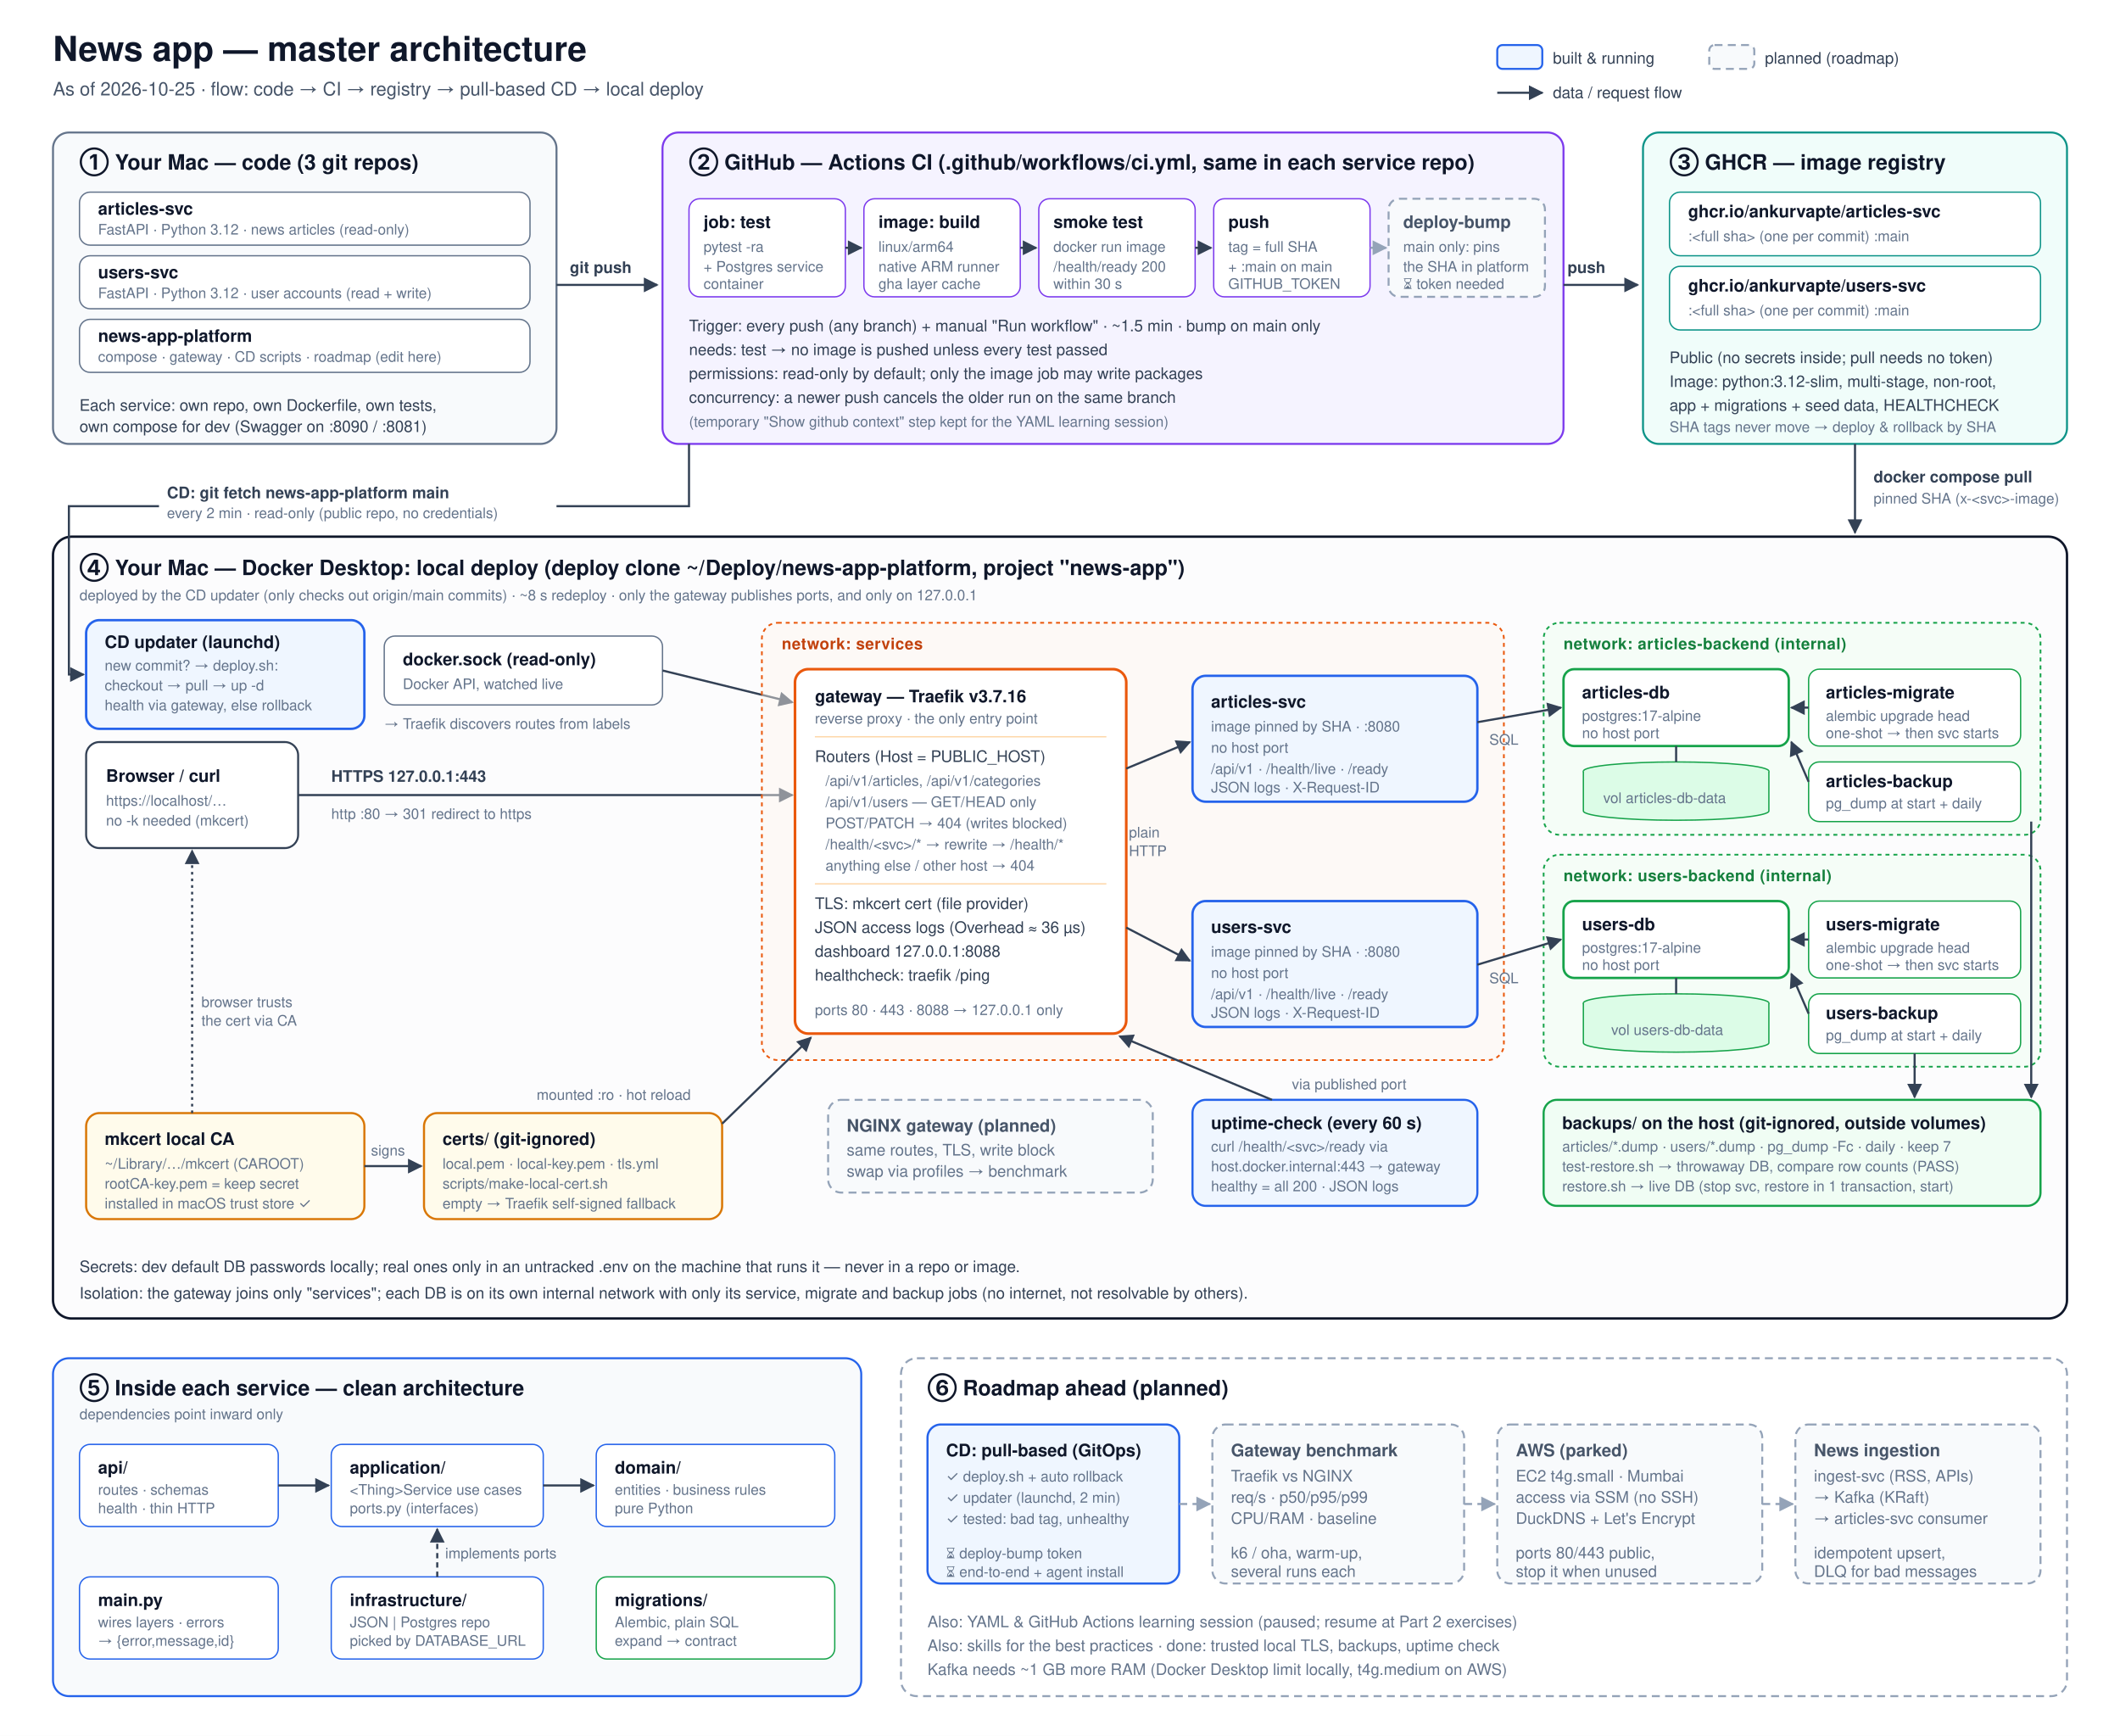
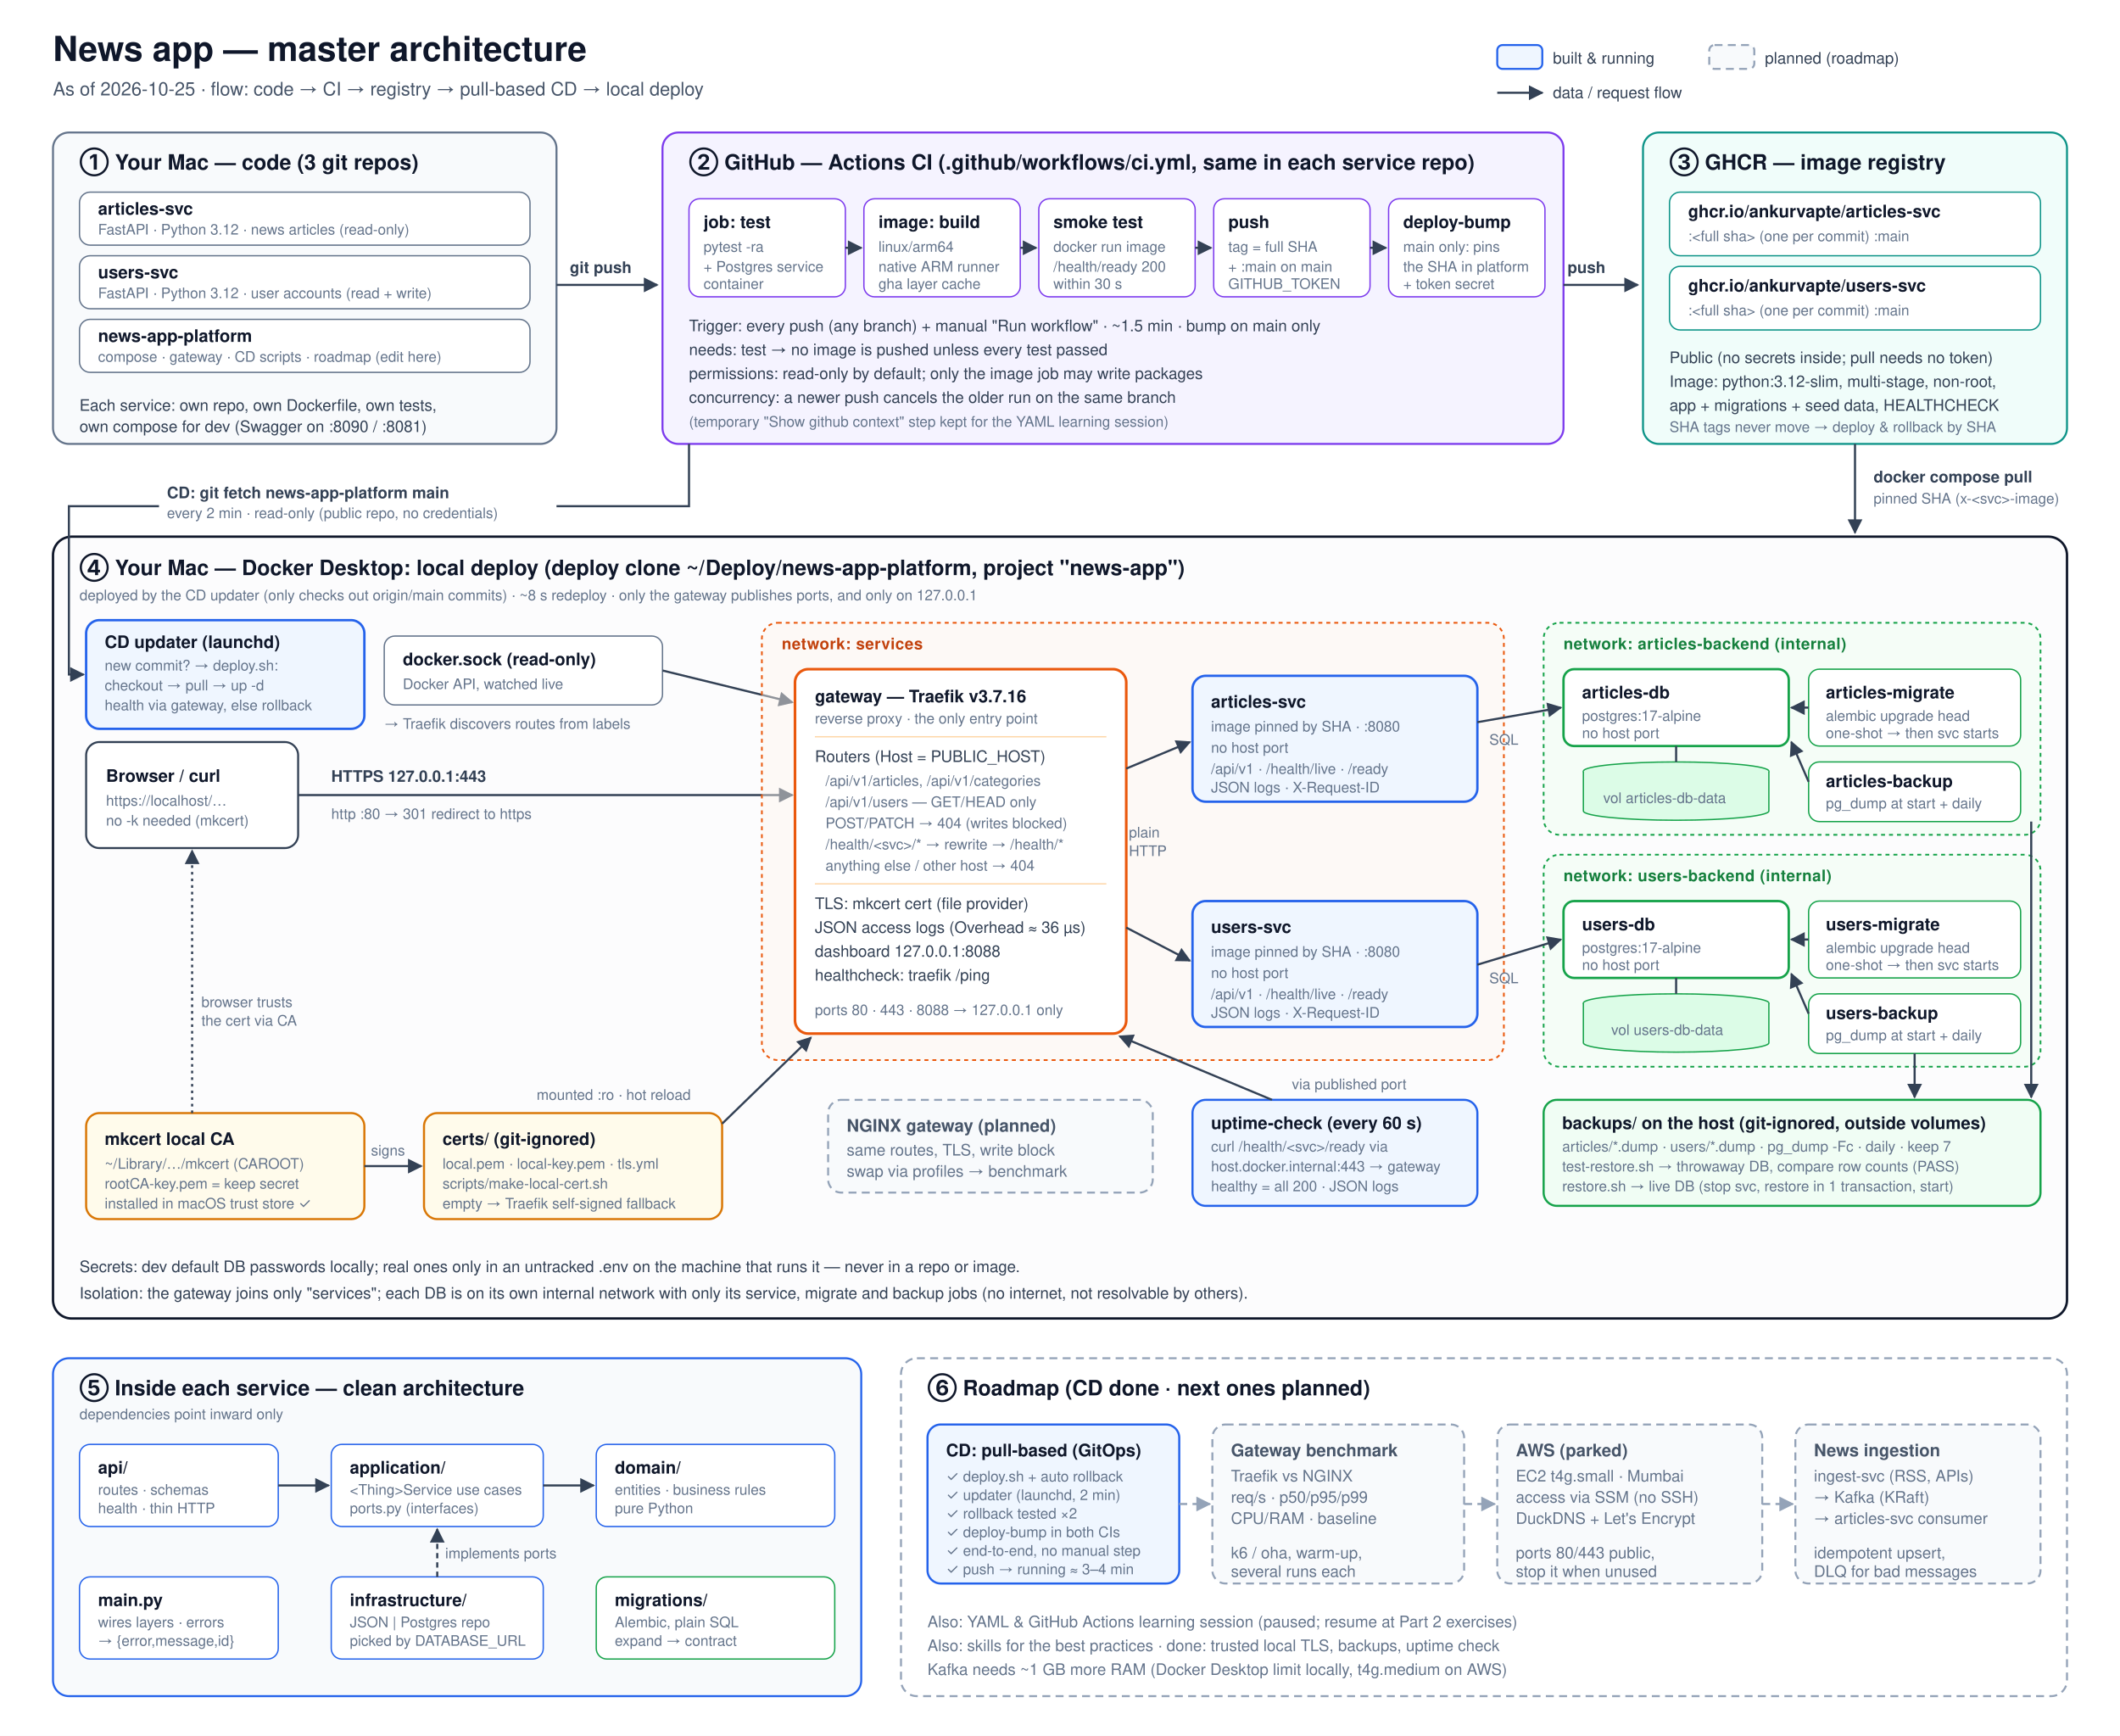
<svg xmlns="http://www.w3.org/2000/svg" viewBox="0 0 1600 1310" width="1600" height="1310" font-family="-apple-system, BlinkMacSystemFont, 'Segoe UI', Helvetica, Arial, sans-serif">
  <defs>
    <marker id="arrow" viewBox="0 0 10 10" refX="9" refY="5" markerWidth="7" markerHeight="7" orient="auto-start-reverse">
      <path d="M0,0 L10,5 L0,10 z" fill="#334155" />
    </marker>
    <marker id="arrow-gray" viewBox="0 0 10 10" refX="9" refY="5" markerWidth="7" markerHeight="7" orient="auto-start-reverse">
      <path d="M0,0 L10,5 L0,10 z" fill="#94a3b8" />
    </marker>
    <style>
      .title { font-size: 26px; font-weight: 700; fill: #0f172a; }
      .subtitle { font-size: 14px; fill: #475569; }
      .h { font-size: 16px; font-weight: 700; fill: #0f172a; }
      .b { font-size: 13px; font-weight: 600; fill: #0f172a; }
      .t { font-size: 12px; fill: #334155; }
      .s { font-size: 11px; fill: #64748b; }
      .lbl { font-size: 12px; font-weight: 600; fill: #334155; }
      .zone-lbl { font-size: 12px; font-weight: 700; letter-spacing: .3px; }
      .line { stroke: #334155; stroke-width: 1.6; fill: none; }
      .line-planned { stroke: #94a3b8; stroke-width: 1.6; fill: none; stroke-dasharray: 6 4; }
      .planned { fill: #f8fafc; stroke: #94a3b8; stroke-width: 1.5; stroke-dasharray: 6 4; }
      .planned-t { font-size: 12px; fill: #64748b; }
      .planned-b { font-size: 13px; font-weight: 600; fill: #475569; }
    </style>
  </defs>
  <rect width="1600" height="1310" fill="#ffffff" />
  <text x="40" y="46" class="title">News app — master architecture</text>
  <text x="40" y="72" class="subtitle">As of 2026-10-25 · flow: code → CI → registry → pull-based CD → local deploy</text>
  <rect x="1130" y="34" width="34" height="18" rx="4" fill="#eff6ff" stroke="#2563eb" stroke-width="1.5" />
  <text x="1172" y="48" class="t">built &amp; running</text>
  <rect x="1290" y="34" width="34" height="18" rx="4" class="planned" />
  <text x="1332" y="48" class="t">planned (roadmap)</text>
  <line x1="1130" y1="70" x2="1164" y2="70" class="line" marker-end="url(#arrow)" />
  <text x="1172" y="74" class="t">data / request flow</text>
  <rect x="40" y="100" width="380" height="235" rx="12" fill="#f8fafc" stroke="#64748b" stroke-width="1.5" />
  <text x="60" y="128" class="h">① Your Mac — code (3 git repos)</text>
  <rect x="60" y="145" width="340" height="40" rx="8" fill="#ffffff" stroke="#64748b" />
  <text x="74" y="162" class="b">articles-svc</text>
  <text x="74" y="177" class="s">FastAPI · Python 3.12 · news articles (read-only)</text>
  <rect x="60" y="193" width="340" height="40" rx="8" fill="#ffffff" stroke="#64748b" />
  <text x="74" y="210" class="b">users-svc</text>
  <text x="74" y="225" class="s">FastAPI · Python 3.12 · user accounts (read + write)</text>
  <rect x="60" y="241" width="340" height="40" rx="8" fill="#ffffff" stroke="#64748b" />
  <text x="74" y="258" class="b">news-app-platform</text>
  <text x="74" y="273" class="s">compose · gateway · CD scripts · roadmap (edit here)</text>
  <text x="60" y="310" class="t">Each service: own repo, own Dockerfile, own tests,</text>
  <text x="60" y="326" class="t">own compose for dev (Swagger on :8090 / :8081)</text>
  <line x1="420" y1="215" x2="496" y2="215" class="line" marker-end="url(#arrow)" />
  <text x="430" y="206" class="lbl">git push</text>
  <rect x="500" y="100" width="680" height="235" rx="12" fill="#f5f3ff" stroke="#7c3aed" stroke-width="1.5" />
  <text x="520" y="128" class="h">② GitHub — Actions CI  (.github/workflows/ci.yml, same in each service repo)</text>
  <g>
    <rect x="520" y="150" width="118" height="74" rx="8" fill="#ffffff" stroke="#7c3aed" />
    <text x="531" y="172" class="b">job: test</text>
    <text x="531" y="190" class="s">pytest -ra</text>
    <text x="531" y="205" class="s">+ Postgres service</text>
    <text x="531" y="218" class="s">container</text>
    <rect x="652" y="150" width="118" height="74" rx="8" fill="#ffffff" stroke="#7c3aed" />
    <text x="663" y="172" class="b">image: build</text>
    <text x="663" y="190" class="s">linux/arm64</text>
    <text x="663" y="205" class="s">native ARM runner</text>
    <text x="663" y="218" class="s">gha layer cache</text>
    <rect x="784" y="150" width="118" height="74" rx="8" fill="#ffffff" stroke="#7c3aed" />
    <text x="795" y="172" class="b">smoke test</text>
    <text x="795" y="190" class="s">docker run image</text>
    <text x="795" y="205" class="s">/health/ready 200</text>
    <text x="795" y="218" class="s">within 30 s</text>
    <rect x="916" y="150" width="118" height="74" rx="8" fill="#ffffff" stroke="#7c3aed" />
    <text x="927" y="172" class="b">push</text>
    <text x="927" y="190" class="s">tag = full SHA</text>
    <text x="927" y="205" class="s">+ :main on main</text>
    <text x="927" y="218" class="s">GITHUB_TOKEN</text>
-     <rect x="1048" y="150" width="118" height="74" rx="8" class="planned" />
-     <text x="1059" y="172" class="planned-b">deploy-bump</text>
+     <rect x="1048" y="150" width="118" height="74" rx="8" fill="#ffffff" stroke="#7c3aed" />
+     <text x="1059" y="172" class="b">deploy-bump</text>
    <text x="1059" y="190" class="s">main only: pins</text>
    <text x="1059" y="205" class="s">the SHA in platform</text>
-     <text x="1059" y="218" class="s">⏳ token needed</text>
+     <text x="1059" y="218" class="s">+ token secret</text>
  </g>
  <line x1="638" y1="187" x2="650" y2="187" class="line" marker-end="url(#arrow)" />
  <line x1="770" y1="187" x2="782" y2="187" class="line" marker-end="url(#arrow)" />
  <line x1="902" y1="187" x2="914" y2="187" class="line" marker-end="url(#arrow)" />
-   <line x1="1034" y1="187" x2="1046" y2="187" class="line-planned" marker-end="url(#arrow-gray)" />
+   <line x1="1034" y1="187" x2="1046" y2="187" class="line" marker-end="url(#arrow)" />
  <text x="520" y="250" class="t">Trigger: every push (any branch) + manual "Run workflow" · ~1.5 min · bump on main only</text>
  <text x="520" y="268" class="t">needs: test → no image is pushed unless every test passed</text>
  <text x="520" y="286" class="t">permissions: read-only by default; only the image job may write packages</text>
  <text x="520" y="304" class="t">concurrency: a newer push cancels the older run on the same branch</text>
  <text x="520" y="322" class="s">(temporary "Show github context" step kept for the YAML learning session)</text>
  <line x1="1180" y1="215" x2="1236" y2="215" class="line" marker-end="url(#arrow)" />
  <text x="1183" y="206" class="lbl">push</text>
  <rect x="1240" y="100" width="320" height="235" rx="12" fill="#f0fdfa" stroke="#0d9488" stroke-width="1.5" />
  <text x="1260" y="128" class="h">③ GHCR — image registry</text>
  <rect x="1260" y="145" width="280" height="48" rx="8" fill="#ffffff" stroke="#0d9488" />
  <text x="1274" y="164" class="b">ghcr.io/ankurvapte/articles-svc</text>
  <text x="1274" y="182" class="s">:&lt;full sha&gt;  (one per commit)   :main</text>
  <rect x="1260" y="201" width="280" height="48" rx="8" fill="#ffffff" stroke="#0d9488" />
  <text x="1274" y="220" class="b">ghcr.io/ankurvapte/users-svc</text>
  <text x="1274" y="238" class="s">:&lt;full sha&gt;  (one per commit)   :main</text>
  <text x="1260" y="274" class="t">Public (no secrets inside; pull needs no token)</text>
  <text x="1260" y="292" class="t">Image: python:3.12-slim, multi-stage, non-root,</text>
  <text x="1260" y="310" class="t">app + migrations + seed data, HEALTHCHECK</text>
  <text x="1260" y="326" class="s">SHA tags never move → deploy &amp; rollback by SHA</text>
  <line x1="1400" y1="335" x2="1400" y2="402" class="line" marker-end="url(#arrow)" />
  <rect x="1410" y="350" width="150" height="36" rx="6" fill="#ffffff" />
  <text x="1414" y="364" class="lbl">docker compose pull</text>
  <text x="1414" y="380" class="s">pinned SHA (x-&lt;svc&gt;-image)</text>
  <rect x="40" y="405" width="1520" height="590" rx="14" fill="#fcfcfd" stroke="#0f172a" stroke-width="1.8" />
  <text x="60" y="434" class="h">④ Your Mac — Docker Desktop: local deploy  (deploy clone ~/Deploy/news-app-platform, project "news-app")</text>
  <text x="60" y="453" class="s">deployed by the CD updater (only checks out origin/main commits)  ·  ~8 s redeploy  ·  only the gateway publishes ports, and only on 127.0.0.1</text>
  <path d="M520,335 V382 H52 V509 H63" class="line" marker-end="url(#arrow)" />
  <rect x="120" y="362" width="300" height="34" rx="6" fill="#ffffff" />
  <text x="126" y="376" class="lbl">CD: git fetch news-app-platform main</text>
  <text x="126" y="391" class="s">every 2 min · read-only (public repo, no credentials)</text>
  <rect x="65" y="468" width="210" height="82" rx="10" fill="#eff6ff" stroke="#2563eb" stroke-width="1.8" />
  <text x="79" y="489" class="b">CD updater (launchd)</text>
  <text x="79" y="506" class="s">new commit? → deploy.sh:</text>
  <text x="79" y="521" class="s">checkout → pull → up -d</text>
  <text x="79" y="536" class="s">health via gateway, else rollback</text>
  <rect x="65" y="560" width="160" height="80" rx="10" fill="#ffffff" stroke="#334155" stroke-width="1.5" />
  <text x="80" y="590" class="b">Browser / curl</text>
  <text x="80" y="608" class="s">https://localhost/…</text>
  <text x="80" y="623" class="s">no -k needed (mkcert)</text>
  <rect x="290" y="480" width="210" height="52" rx="8" fill="#ffffff" stroke="#64748b" />
  <text x="304" y="502" class="b">docker.sock  (read-only)</text>
  <text x="304" y="520" class="s">Docker API, watched live</text>
  <line x1="500" y1="506" x2="598" y2="530" class="line" marker-end="url(#arrow)" />
  <text x="290" y="550" class="s">→ Traefik discovers routes from labels</text>
  <line x1="225" y1="600" x2="598" y2="600" class="line" marker-end="url(#arrow)" />
  <text x="250" y="590" class="lbl">HTTPS  127.0.0.1:443</text>
  <text x="250" y="618" class="s">http :80 → 301 redirect to https</text>
  <rect x="575" y="470" width="560" height="330" rx="12" fill="#fff7ed" fill-opacity=".45" stroke="#ea580c" stroke-width="1.3" stroke-dasharray="3 3" />
  <text x="590" y="490" class="zone-lbl" fill="#c2410c">network: services</text>
  <rect x="600" y="505" width="250" height="275" rx="10" fill="#ffffff" stroke="#ea580c" stroke-width="2" />
  <text x="615" y="530" class="b">gateway — Traefik v3.7.16</text>
  <text x="615" y="546" class="s">reverse proxy · the only entry point</text>
  <line x1="615" y1="556" x2="835" y2="556" stroke="#fed7aa" />
  <text x="615" y="575" class="t">Routers (Host = PUBLIC_HOST)</text>
  <text x="623" y="593" class="s">/api/v1/articles, /api/v1/categories</text>
  <text x="623" y="609" class="s">/api/v1/users  — GET/HEAD only</text>
  <text x="623" y="625" class="s">   POST/PATCH → 404 (writes blocked)</text>
  <text x="623" y="641" class="s">/health/&lt;svc&gt;/* → rewrite → /health/*</text>
  <text x="623" y="657" class="s">anything else / other host → 404</text>
  <line x1="615" y1="667" x2="835" y2="667" stroke="#fed7aa" />
  <text x="615" y="686" class="t">TLS: mkcert cert (file provider)</text>
  <text x="615" y="704" class="t">JSON access logs (Overhead ≈ 36 µs)</text>
  <text x="615" y="722" class="t">dashboard  127.0.0.1:8088</text>
  <text x="615" y="740" class="t">healthcheck: traefik /ping</text>
  <text x="615" y="766" class="s">ports 80 · 443 · 8088 → 127.0.0.1 only</text>
  <rect x="900" y="510" width="215" height="95" rx="10" fill="#eff6ff" stroke="#2563eb" stroke-width="1.8" />
  <text x="914" y="534" class="b">articles-svc</text>
  <text x="914" y="552" class="s">image pinned by SHA · :8080</text>
  <text x="914" y="568" class="s">no host port</text>
  <text x="914" y="584" class="s">/api/v1 · /health/live · /ready</text>
  <text x="914" y="598" class="s">JSON logs · X-Request-ID</text>
  <rect x="900" y="680" width="215" height="95" rx="10" fill="#eff6ff" stroke="#2563eb" stroke-width="1.8" />
  <text x="914" y="704" class="b">users-svc</text>
  <text x="914" y="722" class="s">image pinned by SHA · :8080</text>
  <text x="914" y="738" class="s">no host port</text>
  <text x="914" y="754" class="s">/api/v1 · /health/live · /ready</text>
  <text x="914" y="768" class="s">JSON logs · X-Request-ID</text>
  <line x1="850" y1="580" x2="898" y2="560" class="line" marker-end="url(#arrow)" />
  <line x1="850" y1="700" x2="898" y2="725" class="line" marker-end="url(#arrow)" />
  <text x="852" y="632" class="s">plain</text>
  <text x="852" y="646" class="s">HTTP</text>
  <rect x="1165" y="470" width="375" height="160" rx="12" fill="#f0fdf4" fill-opacity=".6" stroke="#16a34a" stroke-width="1.3" stroke-dasharray="3 3" />
  <text x="1180" y="490" class="zone-lbl" fill="#15803d">network: articles-backend (internal)</text>
  <rect x="1180" y="505" width="170" height="58" rx="8" fill="#ffffff" stroke="#16a34a" stroke-width="1.8" />
  <text x="1194" y="527" class="b">articles-db</text>
  <text x="1194" y="544" class="s">postgres:17-alpine</text>
  <text x="1194" y="557" class="s">no host port</text>
  <rect x="1365" y="505" width="160" height="58" rx="8" fill="#ffffff" stroke="#16a34a" />
  <text x="1378" y="527" class="b">articles-migrate</text>
  <text x="1378" y="544" class="s">alembic upgrade head</text>
  <text x="1378" y="557" class="s">one-shot → then svc starts</text>
  <line x1="1365" y1="534" x2="1352" y2="534" class="line" marker-end="url(#arrow)" />
  <g>
    <ellipse cx="1265" cy="582" rx="70" ry="7" fill="#dcfce7" stroke="#16a34a" />
    <path d="M1195,582 v30 a70,7 0 0 0 140,0 v-30" fill="#dcfce7" stroke="#16a34a" />
    <text x="1210" y="606" class="s">vol articles-db-data</text>
  </g>
  <line x1="1265" y1="563" x2="1265" y2="575" class="line" />
  <rect x="1365" y="575" width="160" height="45" rx="8" fill="#ffffff" stroke="#16a34a" />
  <text x="1378" y="594" class="b">articles-backup</text>
  <text x="1378" y="610" class="s">pg_dump at start + daily</text>
  <line x1="1365" y1="590" x2="1352" y2="560" class="line" marker-end="url(#arrow)" />
  <rect x="1165" y="645" width="375" height="160" rx="12" fill="#f0fdf4" fill-opacity=".6" stroke="#16a34a" stroke-width="1.3" stroke-dasharray="3 3" />
  <text x="1180" y="665" class="zone-lbl" fill="#15803d">network: users-backend (internal)</text>
  <rect x="1180" y="680" width="170" height="58" rx="8" fill="#ffffff" stroke="#16a34a" stroke-width="1.8" />
  <text x="1194" y="702" class="b">users-db</text>
  <text x="1194" y="719" class="s">postgres:17-alpine</text>
  <text x="1194" y="732" class="s">no host port</text>
  <rect x="1365" y="680" width="160" height="58" rx="8" fill="#ffffff" stroke="#16a34a" />
  <text x="1378" y="702" class="b">users-migrate</text>
  <text x="1378" y="719" class="s">alembic upgrade head</text>
  <text x="1378" y="732" class="s">one-shot → then svc starts</text>
  <rect x="1365" y="750" width="160" height="45" rx="8" fill="#ffffff" stroke="#16a34a" />
  <text x="1378" y="769" class="b">users-backup</text>
  <text x="1378" y="785" class="s">pg_dump at start + daily</text>
  <line x1="1365" y1="765" x2="1352" y2="735" class="line" marker-end="url(#arrow)" />
  <line x1="1365" y1="709" x2="1352" y2="709" class="line" marker-end="url(#arrow)" />
  <g>
    <ellipse cx="1265" cy="757" rx="70" ry="7" fill="#dcfce7" stroke="#16a34a" />
    <path d="M1195,757 v30 a70,7 0 0 0 140,0 v-30" fill="#dcfce7" stroke="#16a34a" />
    <text x="1216" y="781" class="s">vol users-db-data</text>
  </g>
  <line x1="1265" y1="738" x2="1265" y2="750" class="line" />
  <line x1="1115" y1="545" x2="1178" y2="534" class="line" marker-end="url(#arrow)" />
  <line x1="1115" y1="728" x2="1178" y2="709" class="line" marker-end="url(#arrow)" />
  <text x="1124" y="562" class="s">SQL</text>
  <text x="1124" y="742" class="s">SQL</text>
  <rect x="65" y="840" width="210" height="80" rx="10" fill="#fffbeb" stroke="#d97706" stroke-width="1.6" />
  <text x="79" y="864" class="b">mkcert local CA</text>
  <text x="79" y="882" class="s">~/Library/…/mkcert (CAROOT)</text>
  <text x="79" y="897" class="s">rootCA-key.pem = keep secret</text>
  <text x="79" y="912" class="s">installed in macOS trust store ✓</text>
  <rect x="320" y="840" width="225" height="80" rx="10" fill="#fffbeb" stroke="#d97706" stroke-width="1.6" />
  <text x="334" y="864" class="b">certs/  (git-ignored)</text>
  <text x="334" y="882" class="s">local.pem · local-key.pem · tls.yml</text>
  <text x="334" y="897" class="s">scripts/make-local-cert.sh</text>
  <text x="334" y="912" class="s">empty → Traefik self-signed fallback</text>
  <line x1="275" y1="880" x2="318" y2="880" class="line" marker-end="url(#arrow)" />
  <text x="280" y="872" class="s">signs</text>
  <line x1="545" y1="848" x2="612" y2="783" class="line" marker-end="url(#arrow)" />
  <text x="405" y="830" class="s">mounted :ro · hot reload</text>
  <line x1="145" y1="840" x2="145" y2="642" class="line" stroke-dasharray="2 3" marker-end="url(#arrow)" />
  <text x="152" y="760" class="s">browser trusts</text>
  <text x="152" y="774" class="s">the cert via CA</text>
  <rect x="625" y="830" width="245" height="70" rx="10" class="planned" />
  <text x="639" y="854" class="planned-b">NGINX gateway (planned)</text>
  <text x="639" y="872" class="planned-t">same routes, TLS, write block</text>
  <text x="639" y="888" class="planned-t">swap via profiles → benchmark</text>
  <rect x="900" y="830" width="215" height="80" rx="10" fill="#eff6ff" stroke="#2563eb" stroke-width="1.6" />
  <text x="914" y="852" class="b">uptime-check (every 60 s)</text>
  <text x="914" y="869" class="s">curl /health/&lt;svc&gt;/ready via</text>
  <text x="914" y="884" class="s">host.docker.internal:443 → gateway</text>
  <text x="914" y="899" class="s">healthy = all 200 · JSON logs</text>
  <line x1="960" y1="830" x2="845" y2="782" class="line" marker-end="url(#arrow)" />
  <text x="975" y="822" class="s">via published port</text>
  <rect x="1165" y="830" width="375" height="80" rx="10" fill="#f0fdf4" stroke="#16a34a" stroke-width="1.6" />
  <text x="1179" y="852" class="b">backups/  on the host (git-ignored, outside volumes)</text>
  <text x="1179" y="869" class="s">articles/*.dump · users/*.dump · pg_dump -Fc · daily · keep 7</text>
  <text x="1179" y="884" class="s">test-restore.sh → throwaway DB, compare row counts (PASS)</text>
  <text x="1179" y="899" class="s">restore.sh → live DB (stop svc, restore in 1 transaction, start)</text>
  <line x1="1533" y1="620" x2="1533" y2="828" class="line" marker-end="url(#arrow)" />
  <line x1="1445" y1="795" x2="1445" y2="828" class="line" marker-end="url(#arrow)" />
  <text x="60" y="960" class="t">Secrets: dev default DB passwords locally; real ones only in an untracked .env on the machine that runs it — never in a repo or image.</text>
  <text x="60" y="980" class="t">Isolation: the gateway joins only "services"; each DB is on its own internal network with only its service, migrate and backup jobs (no internet, not resolvable by others).</text>
  <rect x="40" y="1025" width="610" height="255" rx="12" fill="#f8fafc" stroke="#2563eb" stroke-width="1.5" />
  <text x="60" y="1053" class="h">⑤ Inside each service — clean architecture</text>
  <text x="60" y="1071" class="s">dependencies point inward only</text>
  <rect x="60" y="1090" width="150" height="62" rx="8" fill="#ffffff" stroke="#2563eb" />
  <text x="74" y="1112" class="b">api/</text>
  <text x="74" y="1128" class="s">routes · schemas</text>
  <text x="74" y="1142" class="s">health · thin HTTP</text>
  <rect x="250" y="1090" width="160" height="62" rx="8" fill="#ffffff" stroke="#2563eb" />
  <text x="264" y="1112" class="b">application/</text>
  <text x="264" y="1128" class="s">&lt;Thing&gt;Service use cases</text>
  <text x="264" y="1142" class="s">ports.py (interfaces)</text>
  <rect x="450" y="1090" width="180" height="62" rx="8" fill="#ffffff" stroke="#2563eb" />
  <text x="464" y="1112" class="b">domain/</text>
  <text x="464" y="1128" class="s">entities · business rules</text>
  <text x="464" y="1142" class="s">pure Python</text>
  <line x1="210" y1="1121" x2="248" y2="1121" class="line" marker-end="url(#arrow)" />
  <line x1="410" y1="1121" x2="448" y2="1121" class="line" marker-end="url(#arrow)" />
  <rect x="250" y="1190" width="160" height="62" rx="8" fill="#ffffff" stroke="#2563eb" />
  <text x="264" y="1212" class="b">infrastructure/</text>
  <text x="264" y="1228" class="s">JSON | Postgres repo</text>
  <text x="264" y="1242" class="s">picked by DATABASE_URL</text>
  <line x1="330" y1="1190" x2="330" y2="1154" class="line" stroke-dasharray="4 3" marker-end="url(#arrow)" />
  <text x="336" y="1176" class="s">implements ports</text>
  <rect x="60" y="1190" width="150" height="62" rx="8" fill="#ffffff" stroke="#2563eb" />
  <text x="74" y="1212" class="b">main.py</text>
  <text x="74" y="1228" class="s">wires layers · errors</text>
  <text x="74" y="1242" class="s">→ {error,message,id}</text>
  <rect x="450" y="1190" width="180" height="62" rx="8" fill="#ffffff" stroke="#16a34a" />
  <text x="464" y="1212" class="b">migrations/</text>
  <text x="464" y="1228" class="s">Alembic, plain SQL</text>
  <text x="464" y="1242" class="s">expand → contract</text>
  <rect x="680" y="1025" width="880" height="255" rx="12" fill="#ffffff" stroke="#94a3b8" stroke-width="1.5" stroke-dasharray="6 4" />
-   <text x="700" y="1053" class="h" fill="#475569">⑥ Roadmap ahead (planned)</text>
+   <text x="700" y="1053" class="h" fill="#475569">⑥ Roadmap (CD done · next ones planned)</text>
  <rect x="700" y="1075" width="190" height="120" rx="10" fill="#eff6ff" stroke="#2563eb" stroke-width="1.6" />
  <text x="714" y="1099" class="b">CD: pull-based (GitOps)</text>
  <text x="714" y="1118" class="s">✓ deploy.sh + auto rollback</text>
-   <text x="714" y="1134" class="s">✓ updater (launchd, 2 min)</text>
-   <text x="714" y="1150" class="s">✓ tested: bad tag, unhealthy</text>
-   <text x="714" y="1176" class="s">⏳ deploy-bump token</text>
-   <text x="714" y="1190" class="s">⏳ end-to-end + agent install</text>
+   <text x="714" y="1132" class="s">✓ updater (launchd, 2 min)</text>
+   <text x="714" y="1146" class="s">✓ rollback tested ×2</text>
+   <text x="714" y="1160" class="s">✓ deploy-bump in both CIs</text>
+   <text x="714" y="1174" class="s">✓ end-to-end, no manual step</text>
+   <text x="714" y="1188" class="s">✓ push → running ≈ 3–4 min</text>
  <rect x="915" y="1075" width="190" height="120" rx="10" class="planned" />
  <text x="929" y="1099" class="planned-b">Gateway benchmark</text>
  <text x="929" y="1118" class="planned-t">Traefik vs NGINX</text>
  <text x="929" y="1134" class="planned-t">req/s · p50/p95/p99</text>
  <text x="929" y="1150" class="planned-t">CPU/RAM · baseline</text>
  <text x="929" y="1176" class="planned-t">k6 / oha, warm-up,</text>
  <text x="929" y="1190" class="planned-t">several runs each</text>
  <rect x="1130" y="1075" width="200" height="120" rx="10" class="planned" />
  <text x="1144" y="1099" class="planned-b">AWS (parked)</text>
  <text x="1144" y="1118" class="planned-t">EC2 t4g.small · Mumbai</text>
  <text x="1144" y="1134" class="planned-t">access via SSM (no SSH)</text>
  <text x="1144" y="1150" class="planned-t">DuckDNS + Let's Encrypt</text>
  <text x="1144" y="1176" class="planned-t">ports 80/443 public,</text>
  <text x="1144" y="1190" class="planned-t">stop it when unused</text>
  <rect x="1355" y="1075" width="185" height="120" rx="10" class="planned" />
  <text x="1369" y="1099" class="planned-b">News ingestion</text>
  <text x="1369" y="1118" class="planned-t">ingest-svc (RSS, APIs)</text>
  <text x="1369" y="1134" class="planned-t">→ Kafka (KRaft)</text>
  <text x="1369" y="1150" class="planned-t">→ articles-svc consumer</text>
  <text x="1369" y="1176" class="planned-t">idempotent upsert,</text>
  <text x="1369" y="1190" class="planned-t">DLQ for bad messages</text>
  <line x1="890" y1="1135" x2="913" y2="1135" class="line-planned" marker-end="url(#arrow-gray)" />
  <line x1="1105" y1="1135" x2="1128" y2="1135" class="line-planned" marker-end="url(#arrow-gray)" />
  <line x1="1330" y1="1135" x2="1353" y2="1135" class="line-planned" marker-end="url(#arrow-gray)" />
  <text x="700" y="1228" class="planned-t">Also: YAML &amp; GitHub Actions learning session (paused; resume at Part 2 exercises)</text>
  <text x="700" y="1246" class="planned-t">Also: skills for the best practices · done: trusted local TLS, backups, uptime check</text>
  <text x="700" y="1264" class="planned-t">Kafka needs ~1 GB more RAM (Docker Desktop limit locally, t4g.medium on AWS)</text>
</svg>
